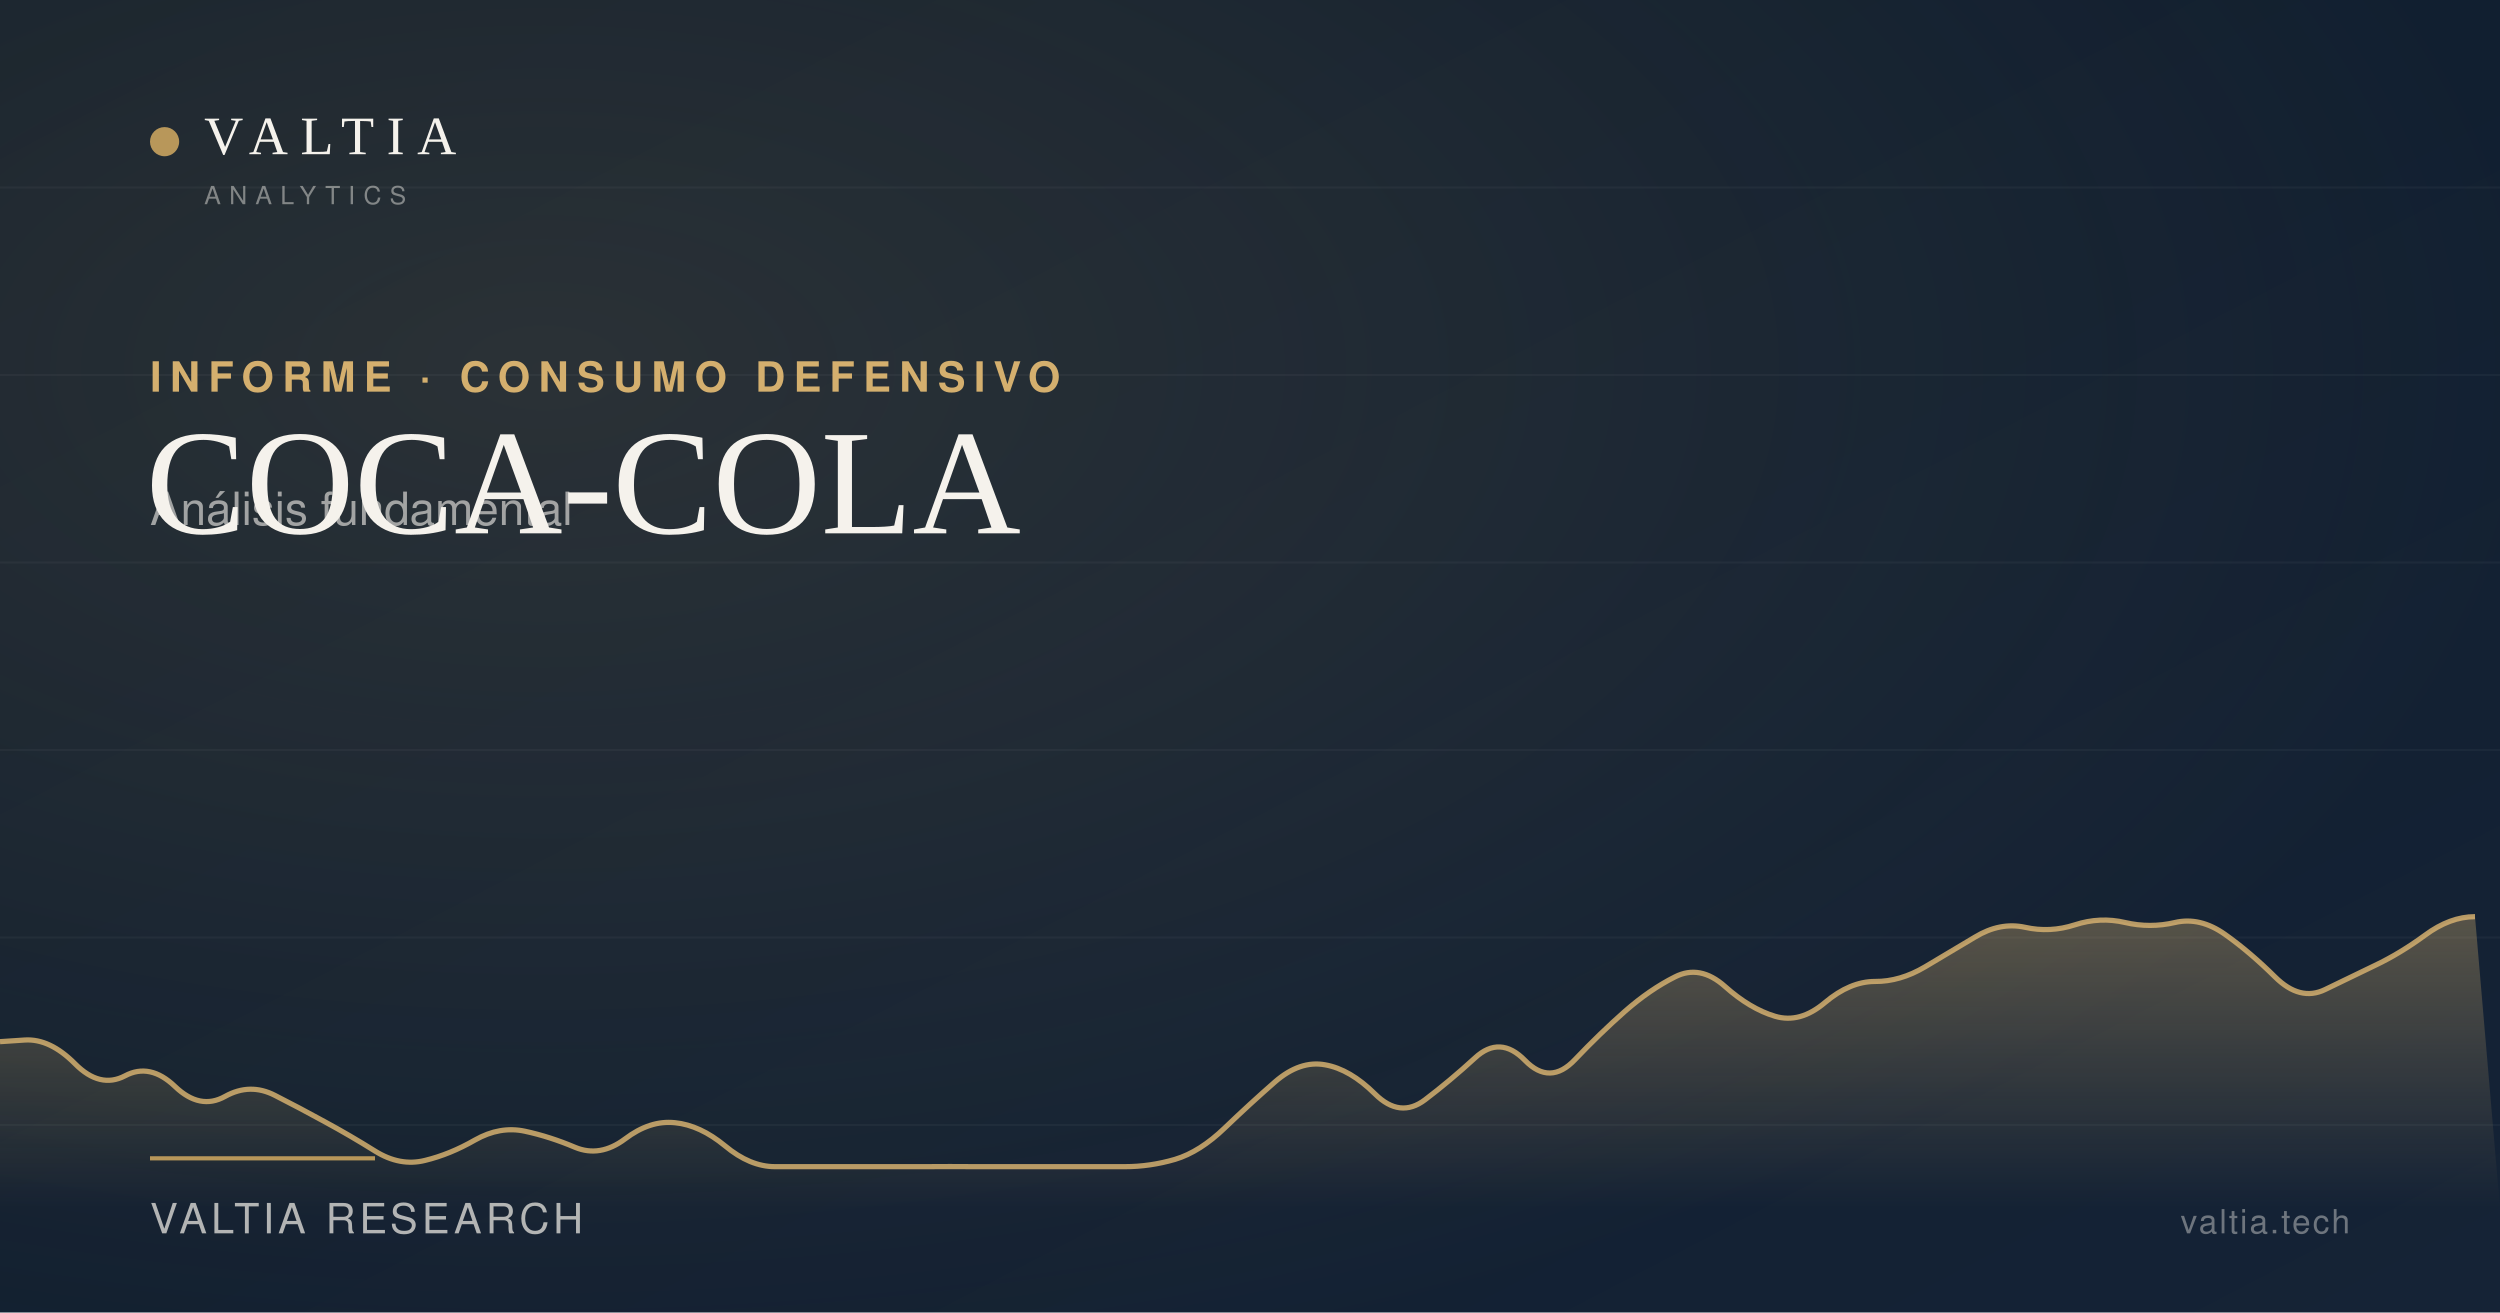
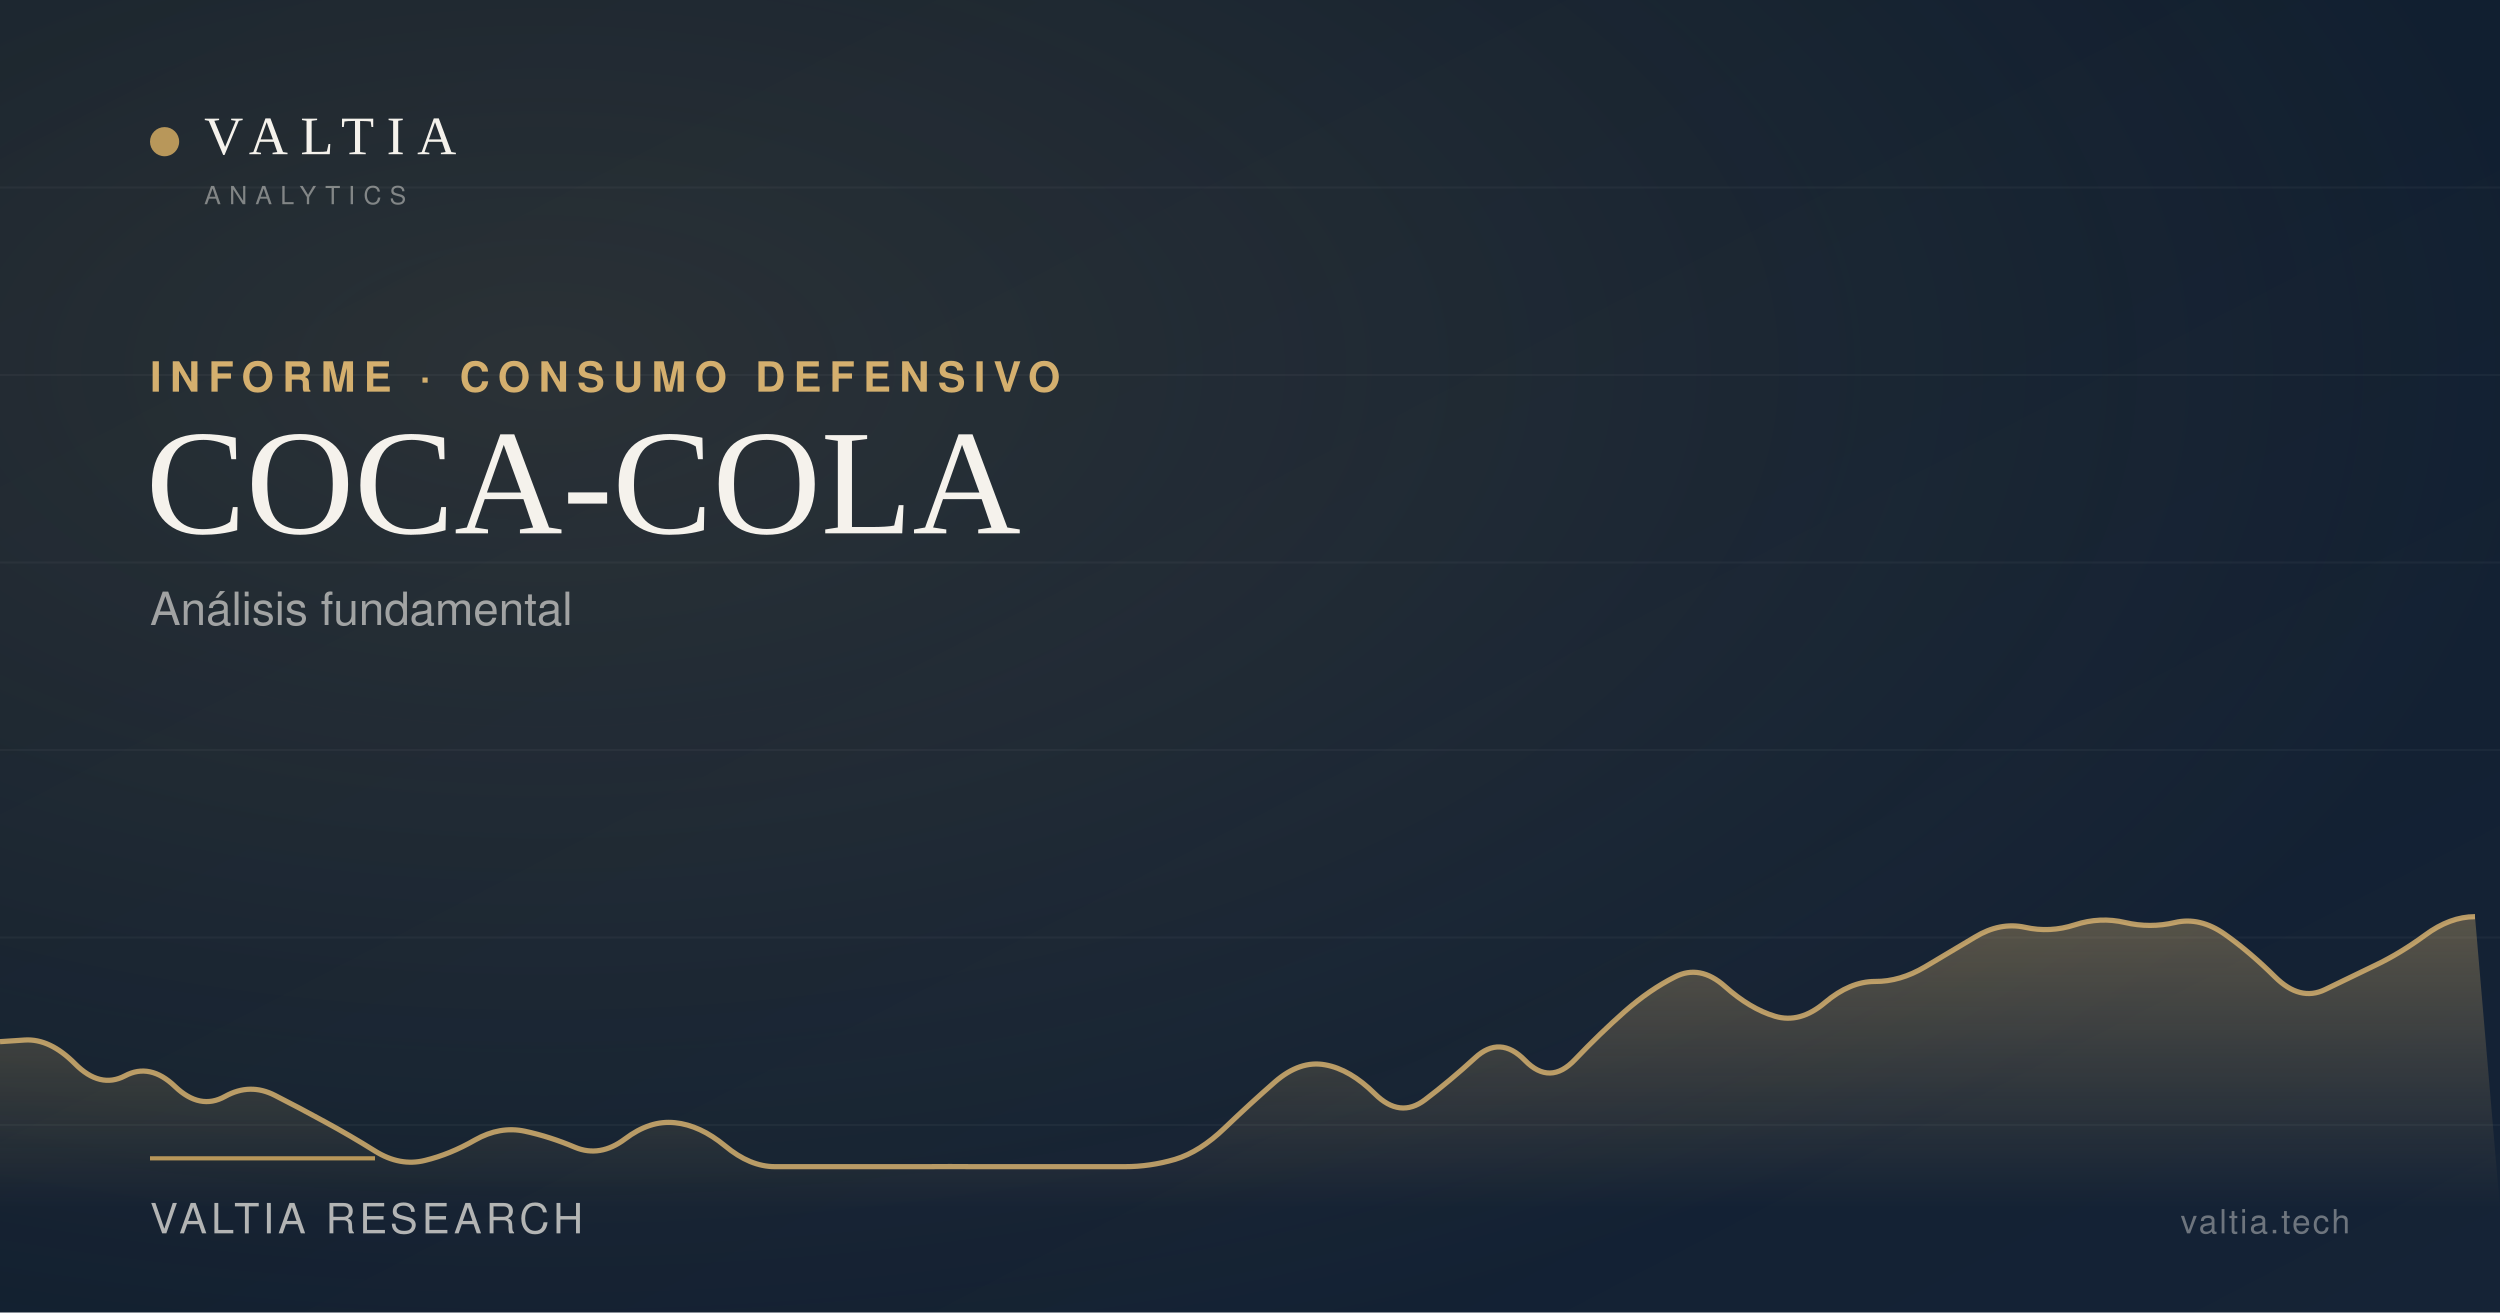
<svg xmlns="http://www.w3.org/2000/svg" width="1200" height="630" viewBox="0 0 1200 630" role="img">
  <defs>
    <linearGradient id="bg" x1="0" y1="0" x2="1" y2="1">
      <stop offset="0" stop-color="#0D1B2A" />
      <stop offset="1" stop-color="#152336" />
    </linearGradient>
    <linearGradient id="area" x1="0" y1="0" x2="0" y2="1">
      <stop offset="0" stop-color="#D4AF6E" stop-opacity=".35" />
      <stop offset="1" stop-color="#D4AF6E" stop-opacity="0" />
    </linearGradient>
    <radialGradient id="glow" cx="0.22" cy="0.28" r="0.8">
      <stop offset="0" stop-color="#D4AF6E" stop-opacity=".14" />
      <stop offset="1" stop-color="#D4AF6E" stop-opacity="0" />
    </radialGradient>
  </defs>
  <rect width="1200" height="630" fill="url(#bg)" />
  <rect width="1200" height="630" fill="url(#glow)" />
  <line x1="0" y1="90" x2="1200" y2="90" stroke="rgba(245,242,236,.04)" />
  <line x1="0" y1="180" x2="1200" y2="180" stroke="rgba(245,242,236,.04)" />
  <line x1="0" y1="270" x2="1200" y2="270" stroke="rgba(245,242,236,.04)" />
  <line x1="0" y1="360" x2="1200" y2="360" stroke="rgba(245,242,236,.04)" />
  <line x1="0" y1="450" x2="1200" y2="450" stroke="rgba(245,242,236,.04)" />
  <line x1="0" y1="540" x2="1200" y2="540" stroke="rgba(245,242,236,.04)" />
  <path d="M 0,500 Q 0,500 12,499.2 Q 24,498.5 36,510.6 Q 48,522.7 60,516.4 Q 72,510.0 84,521.5 Q 96,533.0 108,526.3 Q 120,519.6 132,525.8 Q 144,531.9 156,538.5 Q 168,545.0 180,552.5 Q 192,560 204,557.0 Q 216,554.1 228,547.2 Q 240,540.4 252,543.0 Q 264,545.6 276,550.7 Q 288,555.7 300,546.7 Q 312,537.6 324,538.9 Q 336,540.1 348,550.0 Q 360,560 372,560.0 Q 384,560 396,560.0 Q 408,560 420,560.0 Q 432,560 444,560.0 Q 456,559.9 468,560.0 Q 480,560 492,560.0 Q 504,560 516,560.0 Q 528,560 540,560.0 Q 552,560 564,556.5 Q 576,552.9 588,541.3 Q 600,529.8 612,519.3 Q 624,508.9 636,511.1 Q 648,513.2 660,525.1 Q 672,537.0 684,527.9 Q 696,518.8 708,507.8 Q 720,496.7 732,509.0 Q 744,521.3 756,508.6 Q 768,496.0 780,485.4 Q 792,474.9 804,468.9 Q 816,462.8 828,473.5 Q 840,484.2 852,487.8 Q 864,491.4 876,481.2 Q 888,471.1 900,471.1 Q 912,471.2 924,464.1 Q 936,457.0 948,449.8 Q 960,442.5 972,445.1 Q 984,447.8 996,443.9 Q 1008,440 1020,442.8 Q 1032,445.6 1044,442.8 Q 1056,440 1068,448.5 Q 1080,457.0 1092,468.9 Q 1104,480.8 1116,475.0 Q 1128,469.2 1140,463.4 Q 1152,457.7 1164,448.9 Q 1176,440 1188,440.0 L 1200,580 L 0,580 Z" fill="url(#area)" />
  <path d="M 0,500 Q 0,500 12,499.2 Q 24,498.5 36,510.6 Q 48,522.7 60,516.4 Q 72,510.0 84,521.5 Q 96,533.0 108,526.3 Q 120,519.6 132,525.8 Q 144,531.9 156,538.5 Q 168,545.0 180,552.5 Q 192,560 204,557.0 Q 216,554.1 228,547.2 Q 240,540.4 252,543.0 Q 264,545.6 276,550.7 Q 288,555.7 300,546.7 Q 312,537.6 324,538.9 Q 336,540.1 348,550.0 Q 360,560 372,560.0 Q 384,560 396,560.0 Q 408,560 420,560.0 Q 432,560 444,560.0 Q 456,559.9 468,560.0 Q 480,560 492,560.0 Q 504,560 516,560.0 Q 528,560 540,560.0 Q 552,560 564,556.5 Q 576,552.9 588,541.3 Q 600,529.8 612,519.3 Q 624,508.9 636,511.1 Q 648,513.2 660,525.1 Q 672,537.0 684,527.9 Q 696,518.8 708,507.8 Q 720,496.7 732,509.0 Q 744,521.3 756,508.6 Q 768,496.0 780,485.4 Q 792,474.9 804,468.9 Q 816,462.8 828,473.5 Q 840,484.2 852,487.8 Q 864,491.4 876,481.2 Q 888,471.1 900,471.1 Q 912,471.2 924,464.1 Q 936,457.0 948,449.8 Q 960,442.5 972,445.1 Q 984,447.8 996,443.9 Q 1008,440 1020,442.8 Q 1032,445.6 1044,442.8 Q 1056,440 1068,448.5 Q 1080,457.0 1092,468.9 Q 1104,480.8 1116,475.0 Q 1128,469.2 1140,463.4 Q 1152,457.7 1164,448.9 Q 1176,440 1188,440.0" fill="none" stroke="#D4AF6E" stroke-width="2.5" opacity=".85" />
  <g transform="translate(72,74)">
    <circle cx="7" cy="-6" r="7" fill="#B8975A" />
    <text x="26" y="0" font-family="Georgia, 'Times New Roman', serif" font-size="26" letter-spacing="6" fill="#F5F2EC">VALTIA</text>
    <text x="26" y="24" font-family="Helvetica, Arial, sans-serif" font-size="12" letter-spacing="4" fill="rgba(245,242,236,.45)">ANALYTICS</text>
  </g>
  <text x="72" y="188" font-family="Helvetica, Arial, sans-serif" font-size="20" font-weight="700" letter-spacing="4" fill="#D4AF6E">INFORME · CONSUMO DEFENSIVO</text>
  <text x="70" y="256" font-family="Georgia, 'Times New Roman', serif" font-size="72" fill="#F5F2EC">COCA-COLA</text>
-   <text x="72" y="252" font-family="Helvetica, Arial, sans-serif" font-size="22" fill="rgba(245,242,236,.6)">Análisis fundamental</text>
+   <text x="72" y="300" font-family="Helvetica, Arial, sans-serif" font-size="22" fill="rgba(245,242,236,.6)">Análisis fundamental</text>
  <line x1="72" y1="556" x2="180" y2="556" stroke="#B8975A" stroke-width="2" />
  <text x="72" y="592" font-family="Helvetica, Arial, sans-serif" font-size="20" letter-spacing="2" fill="rgba(245,242,236,.7)">VALTIA RESEARCH</text>
  <text x="1128" y="592" text-anchor="end" font-family="Helvetica, Arial, sans-serif" font-size="16" letter-spacing="1" fill="rgba(245,242,236,.4)">valtia.tech</text>
</svg>
